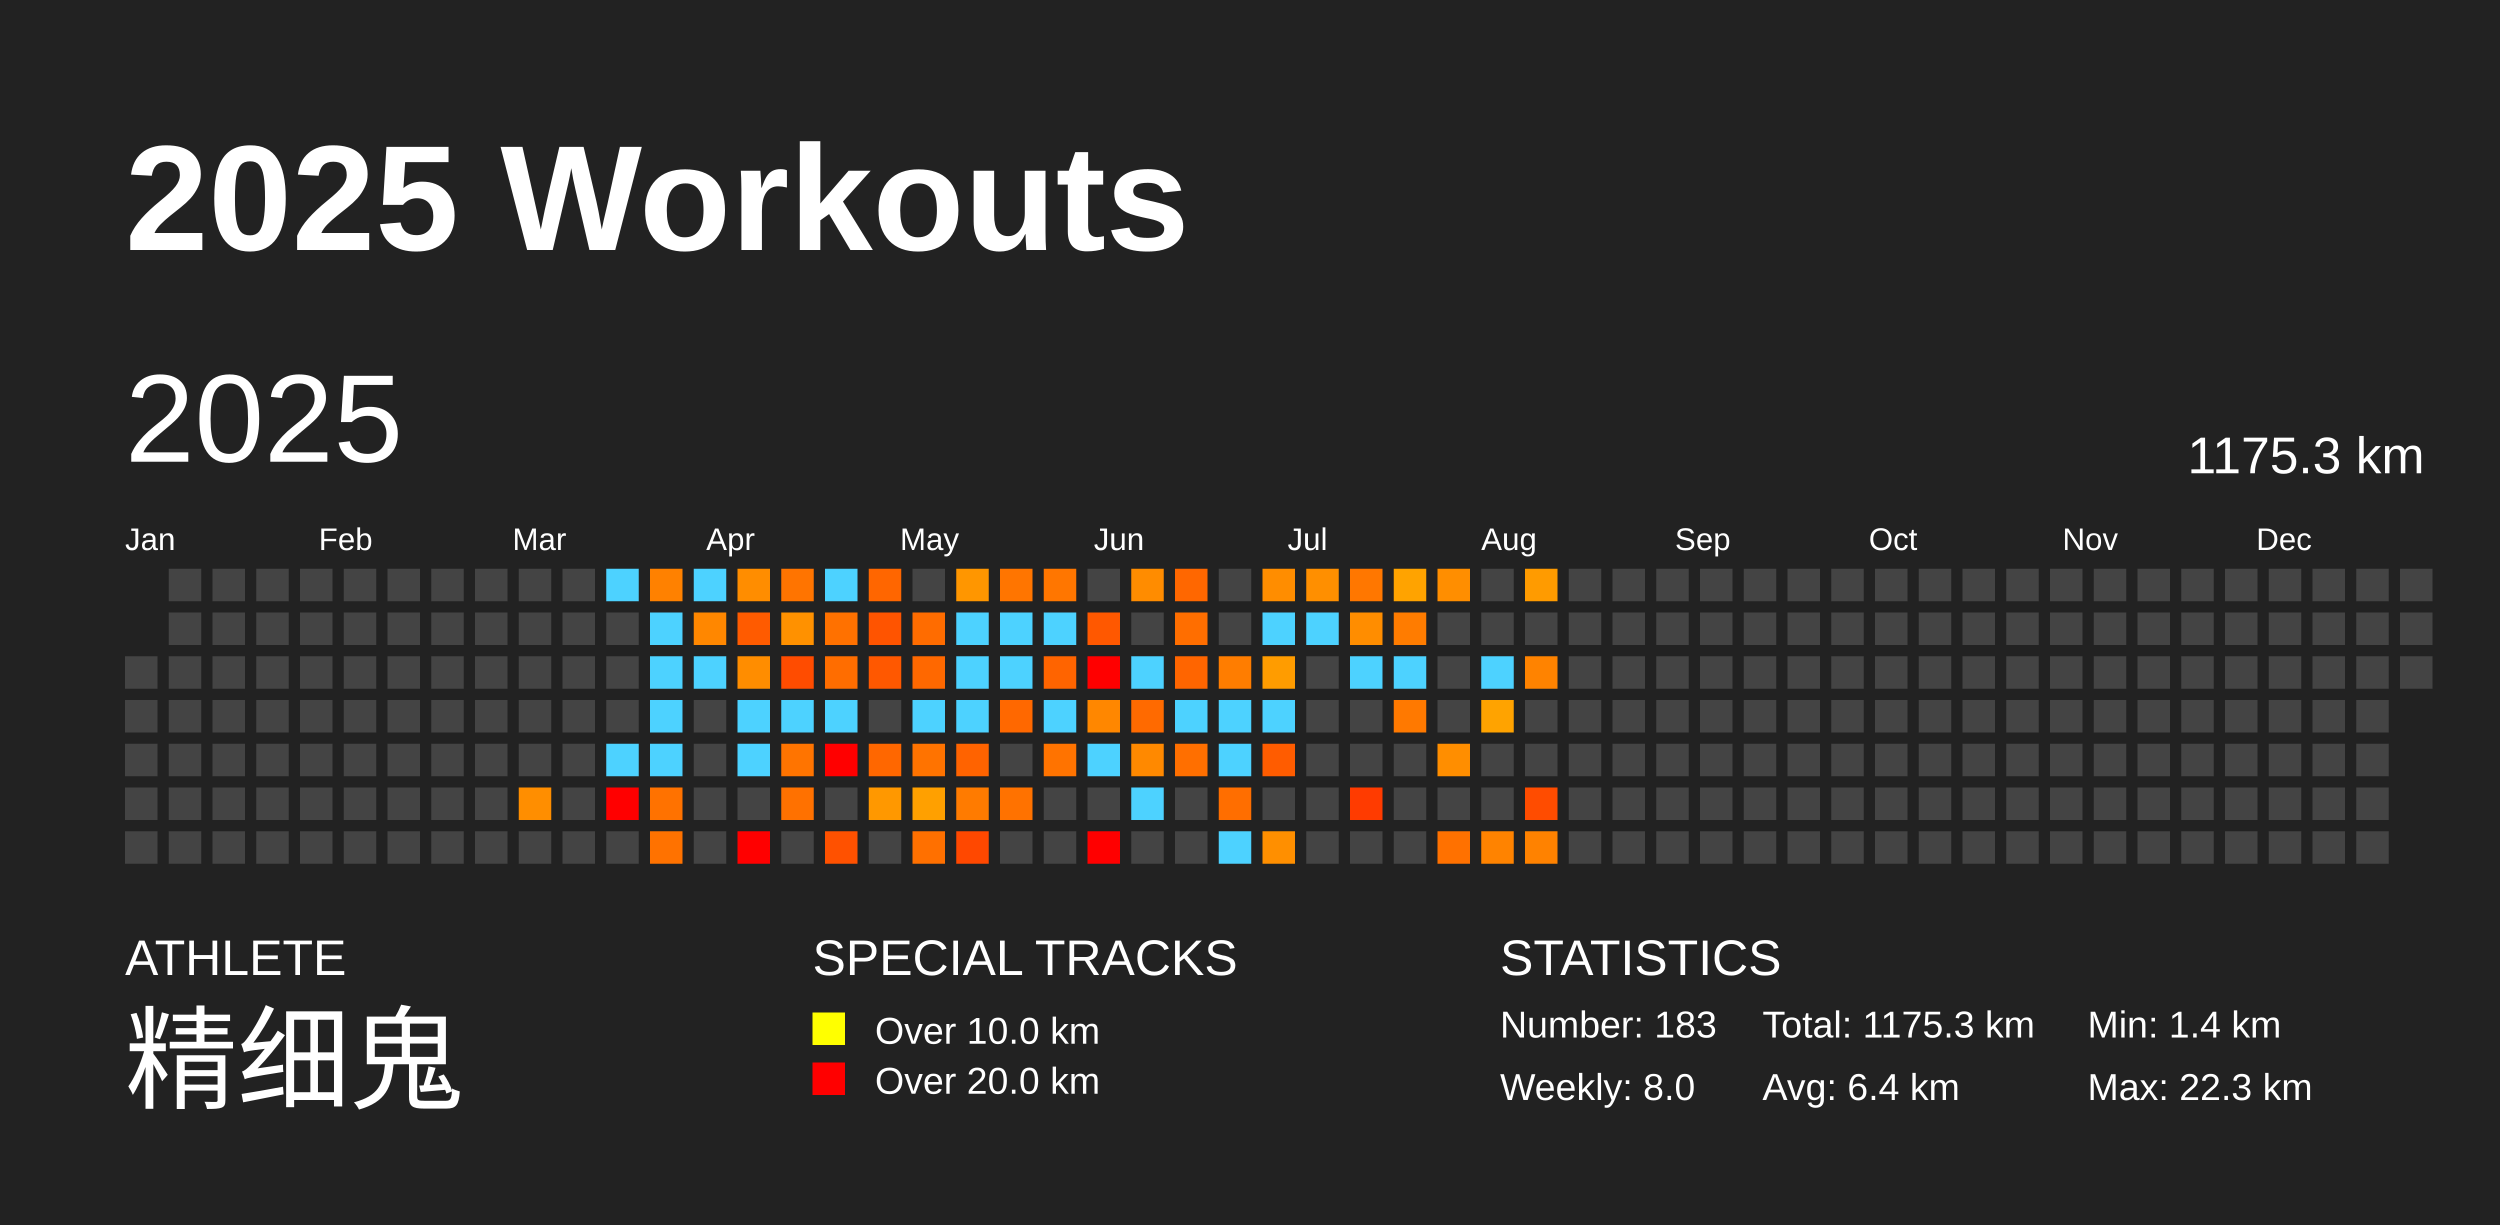
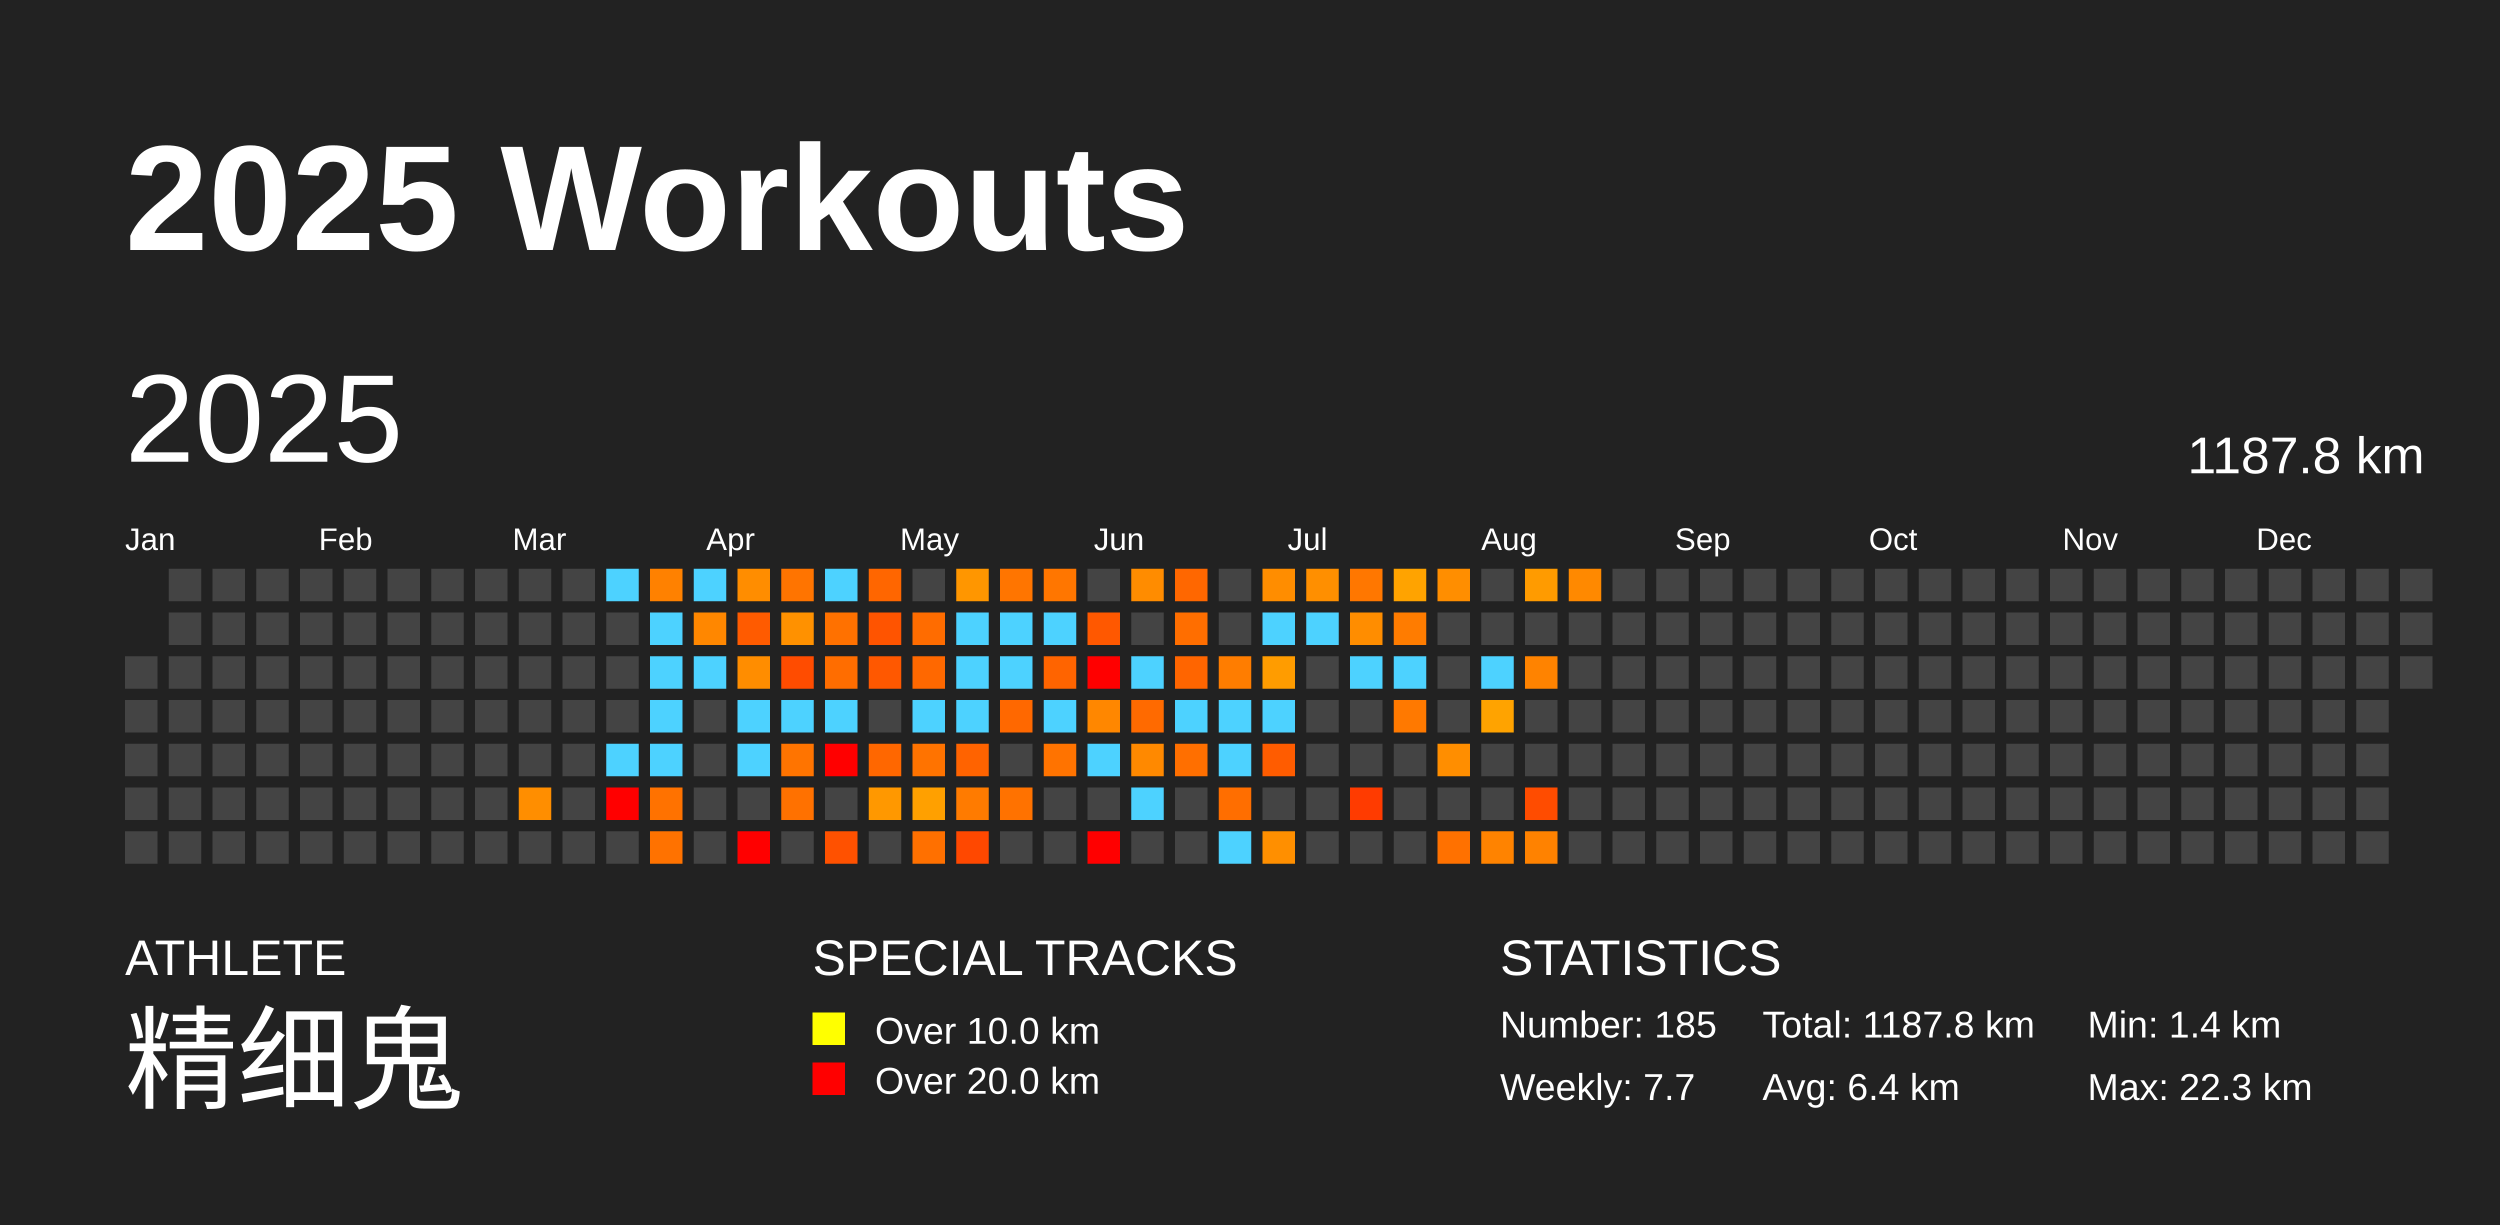
<svg xmlns="http://www.w3.org/2000/svg" baseProfile="full" height="98mm" version="1.1" viewBox="0,0,200,98" width="200mm">
  <defs />
  <rect fill="#222222" height="98" width="200" x="0" y="0" />
  <text fill="#FFFFFF" style="font-size:12px; font-family:Arial; font-weight:bold;" x="10" y="20">2025 Workouts</text>
  <text fill="#FFFFFF" style="font-size:4px; font-family:Arial" x="10" y="78">ATHLETE</text>
  <text fill="#FFFFFF" style="font-size:9px; font-family:Arial" x="10" y="88">精细鬼</text>
  <text fill="#FFFFFF" style="font-size:4px; font-family:Arial" x="65" y="78">SPECIAL TRACKS</text>
  <rect fill="yellow" height="2.6" width="2.6" x="65" y="81" />
  <text fill="#FFFFFF" style="font-size:3px; font-family:Arial" x="70" y="83.5">Over 10.0 km</text>
  <rect fill="red" height="2.6" width="2.6" x="65" y="85" />
  <text fill="#FFFFFF" style="font-size:3px; font-family:Arial" x="70" y="87.5">Over 20.0 km</text>
  <text fill="#FFFFFF" style="font-size:4px; font-family:Arial" x="120" y="78">STATISTICS</text>
-   <text fill="#FFFFFF" style="font-size:3px; font-family:Arial" x="120" y="83">Number: 183</text>
-   <text fill="#FFFFFF" style="font-size:3px; font-family:Arial" x="120" y="88">Weekly: 8.0</text>
-   <text fill="#FFFFFF" style="font-size:3px; font-family:Arial" x="141" y="83">Total: 1175.3 km</text>
+   <text fill="#FFFFFF" style="font-size:3px; font-family:Arial" x="120" y="83">Number: 185</text>
+   <text fill="#FFFFFF" style="font-size:3px; font-family:Arial" x="120" y="88">Weekly: 7.7</text>
+   <text fill="#FFFFFF" style="font-size:3px; font-family:Arial" x="141" y="83">Total: 1187.8 km</text>
  <text fill="#FFFFFF" style="font-size:3px; font-family:Arial" x="141" y="88">Avg: 6.4 km</text>
  <text fill="#FFFFFF" style="font-size:3px; font-family:Arial" x="167" y="83">Min: 1.4 km</text>
  <text fill="#FFFFFF" style="font-size:3px; font-family:Arial" x="167" y="88">Max: 22.3 km</text>
  <text dominant-baseline="hanging" fill="#FFFFFF" style="font-size:10.0px; font-family:Arial;" x="10" y="30">2025</text>
-   <text dominant-baseline="hanging" fill="#FFFFFF" style="font-size:4.125px; font-family:Arial;" x="175" y="35">1175.3 km</text>
+   <text dominant-baseline="hanging" fill="#FFFFFF" style="font-size:4.125px; font-family:Arial;" x="175" y="35">1187.8 km</text>
  <text fill="#FFFFFF" style="font-size:2.5px; font-family:Arial" x="10.0" y="44">Jan</text>
  <text fill="#FFFFFF" style="font-size:2.5px; font-family:Arial" x="25.5" y="44">Feb</text>
  <text fill="#FFFFFF" style="font-size:2.5px; font-family:Arial" x="41.0" y="44">Mar</text>
  <text fill="#FFFFFF" style="font-size:2.5px; font-family:Arial" x="56.5" y="44">Apr</text>
  <text fill="#FFFFFF" style="font-size:2.5px; font-family:Arial" x="72.0" y="44">May</text>
  <text fill="#FFFFFF" style="font-size:2.5px; font-family:Arial" x="87.5" y="44">Jun</text>
  <text fill="#FFFFFF" style="font-size:2.5px; font-family:Arial" x="103.0" y="44">Jul</text>
  <text fill="#FFFFFF" style="font-size:2.5px; font-family:Arial" x="118.5" y="44">Aug</text>
  <text fill="#FFFFFF" style="font-size:2.5px; font-family:Arial" x="134.0" y="44">Sep</text>
  <text fill="#FFFFFF" style="font-size:2.5px; font-family:Arial" x="149.5" y="44">Oct</text>
  <text fill="#FFFFFF" style="font-size:2.5px; font-family:Arial" x="165.0" y="44">Nov</text>
  <text fill="#FFFFFF" style="font-size:2.5px; font-family:Arial" x="180.5" y="44">Dec</text>
  <rect fill="#444444" height="2.6" width="2.6" x="10.0" y="52.5" />
  <rect fill="#444444" height="2.6" width="2.6" x="10.0" y="56.0" />
  <rect fill="#444444" height="2.6" width="2.6" x="10.0" y="59.5" />
  <rect fill="#444444" height="2.6" width="2.6" x="10.0" y="63.0" />
  <rect fill="#444444" height="2.6" width="2.6" x="10.0" y="66.5" />
  <rect fill="#444444" height="2.6" width="2.6" x="13.5" y="45.5" />
  <rect fill="#444444" height="2.6" width="2.6" x="13.5" y="49.0" />
  <rect fill="#444444" height="2.6" width="2.6" x="13.5" y="52.5" />
  <rect fill="#444444" height="2.6" width="2.6" x="13.5" y="56.0" />
  <rect fill="#444444" height="2.6" width="2.6" x="13.5" y="59.5" />
  <rect fill="#444444" height="2.6" width="2.6" x="13.5" y="63.0" />
  <rect fill="#444444" height="2.6" width="2.6" x="13.5" y="66.5" />
  <rect fill="#444444" height="2.6" width="2.6" x="17.0" y="45.5" />
  <rect fill="#444444" height="2.6" width="2.6" x="17.0" y="49.0" />
  <rect fill="#444444" height="2.6" width="2.6" x="17.0" y="52.5" />
  <rect fill="#444444" height="2.6" width="2.6" x="17.0" y="56.0" />
  <rect fill="#444444" height="2.6" width="2.6" x="17.0" y="59.5" />
  <rect fill="#444444" height="2.6" width="2.6" x="17.0" y="63.0" />
  <rect fill="#444444" height="2.6" width="2.6" x="17.0" y="66.5" />
  <rect fill="#444444" height="2.6" width="2.6" x="20.5" y="45.5" />
  <rect fill="#444444" height="2.6" width="2.6" x="20.5" y="49.0" />
  <rect fill="#444444" height="2.6" width="2.6" x="20.5" y="52.5" />
  <rect fill="#444444" height="2.6" width="2.6" x="20.5" y="56.0" />
  <rect fill="#444444" height="2.6" width="2.6" x="20.5" y="59.5" />
  <rect fill="#444444" height="2.6" width="2.6" x="20.5" y="63.0" />
  <rect fill="#444444" height="2.6" width="2.6" x="20.5" y="66.5" />
  <rect fill="#444444" height="2.6" width="2.6" x="24.0" y="45.5" />
  <rect fill="#444444" height="2.6" width="2.6" x="24.0" y="49.0" />
  <rect fill="#444444" height="2.6" width="2.6" x="24.0" y="52.5" />
  <rect fill="#444444" height="2.6" width="2.6" x="24.0" y="56.0" />
  <rect fill="#444444" height="2.6" width="2.6" x="24.0" y="59.5" />
  <rect fill="#444444" height="2.6" width="2.6" x="24.0" y="63.0" />
  <rect fill="#444444" height="2.6" width="2.6" x="24.0" y="66.5" />
  <rect fill="#444444" height="2.6" width="2.6" x="27.5" y="45.5" />
  <rect fill="#444444" height="2.6" width="2.6" x="27.5" y="49.0" />
  <rect fill="#444444" height="2.6" width="2.6" x="27.5" y="52.5" />
  <rect fill="#444444" height="2.6" width="2.6" x="27.5" y="56.0" />
  <rect fill="#444444" height="2.6" width="2.6" x="27.5" y="59.5" />
  <rect fill="#444444" height="2.6" width="2.6" x="27.5" y="63.0" />
  <rect fill="#444444" height="2.6" width="2.6" x="27.5" y="66.5" />
  <rect fill="#444444" height="2.6" width="2.6" x="31.0" y="45.5" />
  <rect fill="#444444" height="2.6" width="2.6" x="31.0" y="49.0" />
  <rect fill="#444444" height="2.6" width="2.6" x="31.0" y="52.5" />
  <rect fill="#444444" height="2.6" width="2.6" x="31.0" y="56.0" />
  <rect fill="#444444" height="2.6" width="2.6" x="31.0" y="59.5" />
  <rect fill="#444444" height="2.6" width="2.6" x="31.0" y="63.0" />
  <rect fill="#444444" height="2.6" width="2.6" x="31.0" y="66.5" />
  <rect fill="#444444" height="2.6" width="2.6" x="34.5" y="45.5" />
  <rect fill="#444444" height="2.6" width="2.6" x="34.5" y="49.0" />
  <rect fill="#444444" height="2.6" width="2.6" x="34.5" y="52.5" />
  <rect fill="#444444" height="2.6" width="2.6" x="34.5" y="56.0" />
  <rect fill="#444444" height="2.6" width="2.6" x="34.5" y="59.5" />
  <rect fill="#444444" height="2.6" width="2.6" x="34.5" y="63.0" />
  <rect fill="#444444" height="2.6" width="2.6" x="34.5" y="66.5" />
  <rect fill="#444444" height="2.6" width="2.6" x="38.0" y="45.5" />
  <rect fill="#444444" height="2.6" width="2.6" x="38.0" y="49.0" />
  <rect fill="#444444" height="2.6" width="2.6" x="38.0" y="52.5" />
  <rect fill="#444444" height="2.6" width="2.6" x="38.0" y="56.0" />
  <rect fill="#444444" height="2.6" width="2.6" x="38.0" y="59.5" />
  <rect fill="#444444" height="2.6" width="2.6" x="38.0" y="63.0" />
  <rect fill="#444444" height="2.6" width="2.6" x="38.0" y="66.5" />
  <rect fill="#444444" height="2.6" width="2.6" x="41.5" y="45.5" />
  <rect fill="#444444" height="2.6" width="2.6" x="41.5" y="49.0" />
  <rect fill="#444444" height="2.6" width="2.6" x="41.5" y="52.5" />
  <rect fill="#444444" height="2.6" width="2.6" x="41.5" y="56.0" />
  <rect fill="#444444" height="2.6" width="2.6" x="41.5" y="59.5" />
  <rect fill="#ff8e00" height="2.6" width="2.6" x="41.5" y="63.0" />
  <rect fill="#444444" height="2.6" width="2.6" x="41.5" y="66.5" />
  <rect fill="#444444" height="2.6" width="2.6" x="45.0" y="45.5" />
  <rect fill="#444444" height="2.6" width="2.6" x="45.0" y="49.0" />
  <rect fill="#444444" height="2.6" width="2.6" x="45.0" y="52.5" />
  <rect fill="#444444" height="2.6" width="2.6" x="45.0" y="56.0" />
  <rect fill="#444444" height="2.6" width="2.6" x="45.0" y="59.5" />
  <rect fill="#444444" height="2.6" width="2.6" x="45.0" y="63.0" />
  <rect fill="#444444" height="2.6" width="2.6" x="45.0" y="66.5" />
  <rect fill="#4dd2ff" height="2.6" width="2.6" x="48.5" y="45.5" />
  <rect fill="#444444" height="2.6" width="2.6" x="48.5" y="49.0" />
  <rect fill="#444444" height="2.6" width="2.6" x="48.5" y="52.5" />
  <rect fill="#444444" height="2.6" width="2.6" x="48.5" y="56.0" />
  <rect fill="#4dd2ff" height="2.6" width="2.6" x="48.5" y="59.5" />
  <rect fill="red" height="2.6" width="2.6" x="48.5" y="63.0" />
  <rect fill="#444444" height="2.6" width="2.6" x="48.5" y="66.5" />
  <rect fill="#ff8100" height="2.6" width="2.6" x="52.0" y="45.5" />
  <rect fill="#4dd2ff" height="2.6" width="2.6" x="52.0" y="49.0" />
  <rect fill="#4dd2ff" height="2.6" width="2.6" x="52.0" y="52.5" />
  <rect fill="#4dd2ff" height="2.6" width="2.6" x="52.0" y="56.0" />
  <rect fill="#4dd2ff" height="2.6" width="2.6" x="52.0" y="59.5" />
  <rect fill="#ff7200" height="2.6" width="2.6" x="52.0" y="63.0" />
  <rect fill="#ff7200" height="2.6" width="2.6" x="52.0" y="66.5" />
  <rect fill="#4dd2ff" height="2.6" width="2.6" x="55.5" y="45.5" />
  <rect fill="#ff8700" height="2.6" width="2.6" x="55.5" y="49.0" />
  <rect fill="#4dd2ff" height="2.6" width="2.6" x="55.5" y="52.5" />
  <rect fill="#444444" height="2.6" width="2.6" x="55.5" y="56.0" />
  <rect fill="#444444" height="2.6" width="2.6" x="55.5" y="59.5" />
  <rect fill="#444444" height="2.6" width="2.6" x="55.5" y="63.0" />
  <rect fill="#444444" height="2.6" width="2.6" x="55.5" y="66.5" />
  <rect fill="#ff8d00" height="2.6" width="2.6" x="59.0" y="45.5" />
  <rect fill="#ff5b00" height="2.6" width="2.6" x="59.0" y="49.0" />
  <rect fill="#ff8d00" height="2.6" width="2.6" x="59.0" y="52.5" />
  <rect fill="#4dd2ff" height="2.6" width="2.6" x="59.0" y="56.0" />
  <rect fill="#4dd2ff" height="2.6" width="2.6" x="59.0" y="59.5" />
  <rect fill="#444444" height="2.6" width="2.6" x="59.0" y="63.0" />
  <rect fill="red" height="2.6" width="2.6" x="59.0" y="66.5" />
  <rect fill="#ff7400" height="2.6" width="2.6" x="62.5" y="45.5" />
  <rect fill="#ff9100" height="2.6" width="2.6" x="62.5" y="49.0" />
  <rect fill="#ff4c00" height="2.6" width="2.6" x="62.5" y="52.5" />
  <rect fill="#4dd2ff" height="2.6" width="2.6" x="62.5" y="56.0" />
  <rect fill="#ff7400" height="2.6" width="2.6" x="62.5" y="59.5" />
  <rect fill="#ff7100" height="2.6" width="2.6" x="62.5" y="63.0" />
  <rect fill="#444444" height="2.6" width="2.6" x="62.5" y="66.5" />
  <rect fill="#4dd2ff" height="2.6" width="2.6" x="66.0" y="45.5" />
  <rect fill="#ff7100" height="2.6" width="2.6" x="66.0" y="49.0" />
  <rect fill="#ff6d00" height="2.6" width="2.6" x="66.0" y="52.5" />
  <rect fill="#4dd2ff" height="2.6" width="2.6" x="66.0" y="56.0" />
  <rect fill="red" height="2.6" width="2.6" x="66.0" y="59.5" />
  <rect fill="#444444" height="2.6" width="2.6" x="66.0" y="63.0" />
  <rect fill="#ff5100" height="2.6" width="2.6" x="66.0" y="66.5" />
  <rect fill="#ff6600" height="2.6" width="2.6" x="69.5" y="45.5" />
  <rect fill="#ff5400" height="2.6" width="2.6" x="69.5" y="49.0" />
  <rect fill="#ff5800" height="2.6" width="2.6" x="69.5" y="52.5" />
  <rect fill="#444444" height="2.6" width="2.6" x="69.5" y="56.0" />
  <rect fill="#ff6700" height="2.6" width="2.6" x="69.5" y="59.5" />
  <rect fill="#ff9800" height="2.6" width="2.6" x="69.5" y="63.0" />
  <rect fill="#444444" height="2.6" width="2.6" x="69.5" y="66.5" />
  <rect fill="#444444" height="2.6" width="2.6" x="73.0" y="45.5" />
  <rect fill="#ff6c00" height="2.6" width="2.6" x="73.0" y="49.0" />
  <rect fill="#ff6800" height="2.6" width="2.6" x="73.0" y="52.5" />
  <rect fill="#4dd2ff" height="2.6" width="2.6" x="73.0" y="56.0" />
  <rect fill="#ff7300" height="2.6" width="2.6" x="73.0" y="59.5" />
  <rect fill="#ffa000" height="2.6" width="2.6" x="73.0" y="63.0" />
  <rect fill="#ff7000" height="2.6" width="2.6" x="73.0" y="66.5" />
  <rect fill="#ff9600" height="2.6" width="2.6" x="76.5" y="45.5" />
  <rect fill="#4dd2ff" height="2.6" width="2.6" x="76.5" y="49.0" />
  <rect fill="#4dd2ff" height="2.6" width="2.6" x="76.5" y="52.5" />
  <rect fill="#4dd2ff" height="2.6" width="2.6" x="76.5" y="56.0" />
  <rect fill="#ff6300" height="2.6" width="2.6" x="76.5" y="59.5" />
  <rect fill="#ff7b00" height="2.6" width="2.6" x="76.5" y="63.0" />
  <rect fill="#ff4800" height="2.6" width="2.6" x="76.5" y="66.5" />
  <rect fill="#ff7500" height="2.6" width="2.6" x="80.0" y="45.5" />
  <rect fill="#4dd2ff" height="2.6" width="2.6" x="80.0" y="49.0" />
  <rect fill="#4dd2ff" height="2.6" width="2.6" x="80.0" y="52.5" />
  <rect fill="#ff6800" height="2.6" width="2.6" x="80.0" y="56.0" />
  <rect fill="#444444" height="2.6" width="2.6" x="80.0" y="59.5" />
  <rect fill="#ff7200" height="2.6" width="2.6" x="80.0" y="63.0" />
  <rect fill="#444444" height="2.6" width="2.6" x="80.0" y="66.5" />
  <rect fill="#ff7600" height="2.6" width="2.6" x="83.5" y="45.5" />
  <rect fill="#4dd2ff" height="2.6" width="2.6" x="83.5" y="49.0" />
  <rect fill="#ff6400" height="2.6" width="2.6" x="83.5" y="52.5" />
  <rect fill="#4dd2ff" height="2.6" width="2.6" x="83.5" y="56.0" />
  <rect fill="#ff7300" height="2.6" width="2.6" x="83.5" y="59.5" />
  <rect fill="#444444" height="2.6" width="2.6" x="83.5" y="63.0" />
  <rect fill="#444444" height="2.6" width="2.6" x="83.5" y="66.5" />
  <rect fill="#444444" height="2.6" width="2.6" x="87.0" y="45.5" />
  <rect fill="#ff5800" height="2.6" width="2.6" x="87.0" y="49.0" />
  <rect fill="red" height="2.6" width="2.6" x="87.0" y="52.5" />
  <rect fill="#ff8700" height="2.6" width="2.6" x="87.0" y="56.0" />
  <rect fill="#4dd2ff" height="2.6" width="2.6" x="87.0" y="59.5" />
  <rect fill="#444444" height="2.6" width="2.6" x="87.0" y="63.0" />
  <rect fill="red" height="2.6" width="2.6" x="87.0" y="66.5" />
  <rect fill="#ff8c00" height="2.6" width="2.6" x="90.5" y="45.5" />
  <rect fill="#444444" height="2.6" width="2.6" x="90.5" y="49.0" />
  <rect fill="#4dd2ff" height="2.6" width="2.6" x="90.5" y="52.5" />
  <rect fill="#ff6a00" height="2.6" width="2.6" x="90.5" y="56.0" />
  <rect fill="#ff8900" height="2.6" width="2.6" x="90.5" y="59.5" />
  <rect fill="#4dd2ff" height="2.6" width="2.6" x="90.5" y="63.0" />
  <rect fill="#444444" height="2.6" width="2.6" x="90.5" y="66.5" />
  <rect fill="#ff6700" height="2.6" width="2.6" x="94.0" y="45.5" />
  <rect fill="#ff6e00" height="2.6" width="2.6" x="94.0" y="49.0" />
  <rect fill="#ff6500" height="2.6" width="2.6" x="94.0" y="52.5" />
  <rect fill="#4dd2ff" height="2.6" width="2.6" x="94.0" y="56.0" />
  <rect fill="#ff6f00" height="2.6" width="2.6" x="94.0" y="59.5" />
  <rect fill="#444444" height="2.6" width="2.6" x="94.0" y="63.0" />
  <rect fill="#444444" height="2.6" width="2.6" x="94.0" y="66.5" />
  <rect fill="#444444" height="2.6" width="2.6" x="97.5" y="45.5" />
  <rect fill="#444444" height="2.6" width="2.6" x="97.5" y="49.0" />
  <rect fill="#ff7d00" height="2.6" width="2.6" x="97.5" y="52.5" />
  <rect fill="#4dd2ff" height="2.6" width="2.6" x="97.5" y="56.0" />
  <rect fill="#4dd2ff" height="2.6" width="2.6" x="97.5" y="59.5" />
  <rect fill="#ff6e00" height="2.6" width="2.6" x="97.5" y="63.0" />
  <rect fill="#4dd2ff" height="2.6" width="2.6" x="97.5" y="66.5" />
  <rect fill="#ff8d00" height="2.6" width="2.6" x="101.0" y="45.5" />
  <rect fill="#4dd2ff" height="2.6" width="2.6" x="101.0" y="49.0" />
  <rect fill="#ff9c00" height="2.6" width="2.6" x="101.0" y="52.5" />
  <rect fill="#4dd2ff" height="2.6" width="2.6" x="101.0" y="56.0" />
  <rect fill="#ff5c00" height="2.6" width="2.6" x="101.0" y="59.5" />
  <rect fill="#444444" height="2.6" width="2.6" x="101.0" y="63.0" />
  <rect fill="#ff8f00" height="2.6" width="2.6" x="101.0" y="66.5" />
  <rect fill="#ff8f00" height="2.6" width="2.6" x="104.5" y="45.5" />
  <rect fill="#4dd2ff" height="2.6" width="2.6" x="104.5" y="49.0" />
  <rect fill="#444444" height="2.6" width="2.6" x="104.5" y="52.5" />
  <rect fill="#444444" height="2.6" width="2.6" x="104.5" y="56.0" />
  <rect fill="#444444" height="2.6" width="2.6" x="104.5" y="59.5" />
  <rect fill="#444444" height="2.6" width="2.6" x="104.5" y="63.0" />
  <rect fill="#444444" height="2.6" width="2.6" x="104.5" y="66.5" />
  <rect fill="#ff7700" height="2.6" width="2.6" x="108.0" y="45.5" />
  <rect fill="#ff8d00" height="2.6" width="2.6" x="108.0" y="49.0" />
  <rect fill="#4dd2ff" height="2.6" width="2.6" x="108.0" y="52.5" />
  <rect fill="#444444" height="2.6" width="2.6" x="108.0" y="56.0" />
  <rect fill="#444444" height="2.6" width="2.6" x="108.0" y="59.5" />
  <rect fill="#ff3b00" height="2.6" width="2.6" x="108.0" y="63.0" />
  <rect fill="#444444" height="2.6" width="2.6" x="108.0" y="66.5" />
  <rect fill="#ffa300" height="2.6" width="2.6" x="111.5" y="45.5" />
  <rect fill="#ff7c00" height="2.6" width="2.6" x="111.5" y="49.0" />
  <rect fill="#4dd2ff" height="2.6" width="2.6" x="111.5" y="52.5" />
  <rect fill="#ff7900" height="2.6" width="2.6" x="111.5" y="56.0" />
  <rect fill="#444444" height="2.6" width="2.6" x="111.5" y="59.5" />
  <rect fill="#444444" height="2.6" width="2.6" x="111.5" y="63.0" />
  <rect fill="#444444" height="2.6" width="2.6" x="111.5" y="66.5" />
  <rect fill="#ff8e00" height="2.6" width="2.6" x="115.0" y="45.5" />
  <rect fill="#444444" height="2.6" width="2.6" x="115.0" y="49.0" />
  <rect fill="#444444" height="2.6" width="2.6" x="115.0" y="52.5" />
  <rect fill="#444444" height="2.6" width="2.6" x="115.0" y="56.0" />
  <rect fill="#ff8e00" height="2.6" width="2.6" x="115.0" y="59.5" />
  <rect fill="#444444" height="2.6" width="2.6" x="115.0" y="63.0" />
  <rect fill="#ff7100" height="2.6" width="2.6" x="115.0" y="66.5" />
  <rect fill="#444444" height="2.6" width="2.6" x="118.5" y="45.5" />
  <rect fill="#444444" height="2.6" width="2.6" x="118.5" y="49.0" />
  <rect fill="#4dd2ff" height="2.6" width="2.6" x="118.5" y="52.5" />
  <rect fill="#ffa300" height="2.6" width="2.6" x="118.5" y="56.0" />
  <rect fill="#444444" height="2.6" width="2.6" x="118.5" y="59.5" />
  <rect fill="#444444" height="2.6" width="2.6" x="118.5" y="63.0" />
  <rect fill="#ff8300" height="2.6" width="2.6" x="118.5" y="66.5" />
  <rect fill="#ff9b00" height="2.6" width="2.6" x="122.0" y="45.5" />
  <rect fill="#444444" height="2.6" width="2.6" x="122.0" y="49.0" />
  <rect fill="#ff8300" height="2.6" width="2.6" x="122.0" y="52.5" />
  <rect fill="#444444" height="2.6" width="2.6" x="122.0" y="56.0" />
  <rect fill="#444444" height="2.6" width="2.6" x="122.0" y="59.5" />
  <rect fill="#ff4c00" height="2.6" width="2.6" x="122.0" y="63.0" />
  <rect fill="#ff8200" height="2.6" width="2.6" x="122.0" y="66.5" />
-   <rect fill="#444444" height="2.6" width="2.6" x="125.5" y="45.5" />
+   <rect fill="#ff8900" height="2.6" width="2.6" x="125.5" y="45.5" />
  <rect fill="#444444" height="2.6" width="2.6" x="125.5" y="49.0" />
  <rect fill="#444444" height="2.6" width="2.6" x="125.5" y="52.5" />
  <rect fill="#444444" height="2.6" width="2.6" x="125.5" y="56.0" />
  <rect fill="#444444" height="2.6" width="2.6" x="125.5" y="59.5" />
  <rect fill="#444444" height="2.6" width="2.6" x="125.5" y="63.0" />
  <rect fill="#444444" height="2.6" width="2.6" x="125.5" y="66.5" />
  <rect fill="#444444" height="2.6" width="2.6" x="129.0" y="45.5" />
  <rect fill="#444444" height="2.6" width="2.6" x="129.0" y="49.0" />
  <rect fill="#444444" height="2.6" width="2.6" x="129.0" y="52.5" />
  <rect fill="#444444" height="2.6" width="2.6" x="129.0" y="56.0" />
  <rect fill="#444444" height="2.6" width="2.6" x="129.0" y="59.5" />
  <rect fill="#444444" height="2.6" width="2.6" x="129.0" y="63.0" />
  <rect fill="#444444" height="2.6" width="2.6" x="129.0" y="66.5" />
  <rect fill="#444444" height="2.6" width="2.6" x="132.5" y="45.5" />
  <rect fill="#444444" height="2.6" width="2.6" x="132.5" y="49.0" />
  <rect fill="#444444" height="2.6" width="2.6" x="132.5" y="52.5" />
  <rect fill="#444444" height="2.6" width="2.6" x="132.5" y="56.0" />
  <rect fill="#444444" height="2.6" width="2.6" x="132.5" y="59.5" />
  <rect fill="#444444" height="2.6" width="2.6" x="132.5" y="63.0" />
  <rect fill="#444444" height="2.6" width="2.6" x="132.5" y="66.5" />
  <rect fill="#444444" height="2.6" width="2.6" x="136.0" y="45.5" />
  <rect fill="#444444" height="2.6" width="2.6" x="136.0" y="49.0" />
  <rect fill="#444444" height="2.6" width="2.6" x="136.0" y="52.5" />
  <rect fill="#444444" height="2.6" width="2.6" x="136.0" y="56.0" />
  <rect fill="#444444" height="2.6" width="2.6" x="136.0" y="59.5" />
  <rect fill="#444444" height="2.6" width="2.6" x="136.0" y="63.0" />
  <rect fill="#444444" height="2.6" width="2.6" x="136.0" y="66.5" />
  <rect fill="#444444" height="2.6" width="2.6" x="139.5" y="45.5" />
  <rect fill="#444444" height="2.6" width="2.6" x="139.5" y="49.0" />
  <rect fill="#444444" height="2.6" width="2.6" x="139.5" y="52.5" />
  <rect fill="#444444" height="2.6" width="2.6" x="139.5" y="56.0" />
  <rect fill="#444444" height="2.6" width="2.6" x="139.5" y="59.5" />
  <rect fill="#444444" height="2.6" width="2.6" x="139.5" y="63.0" />
  <rect fill="#444444" height="2.6" width="2.6" x="139.5" y="66.5" />
  <rect fill="#444444" height="2.6" width="2.6" x="143.0" y="45.5" />
  <rect fill="#444444" height="2.6" width="2.6" x="143.0" y="49.0" />
  <rect fill="#444444" height="2.6" width="2.6" x="143.0" y="52.5" />
  <rect fill="#444444" height="2.6" width="2.6" x="143.0" y="56.0" />
  <rect fill="#444444" height="2.6" width="2.6" x="143.0" y="59.5" />
  <rect fill="#444444" height="2.6" width="2.6" x="143.0" y="63.0" />
  <rect fill="#444444" height="2.6" width="2.6" x="143.0" y="66.5" />
  <rect fill="#444444" height="2.6" width="2.6" x="146.5" y="45.5" />
  <rect fill="#444444" height="2.6" width="2.6" x="146.5" y="49.0" />
  <rect fill="#444444" height="2.6" width="2.6" x="146.5" y="52.5" />
  <rect fill="#444444" height="2.6" width="2.6" x="146.5" y="56.0" />
  <rect fill="#444444" height="2.6" width="2.6" x="146.5" y="59.5" />
  <rect fill="#444444" height="2.6" width="2.6" x="146.5" y="63.0" />
  <rect fill="#444444" height="2.6" width="2.6" x="146.5" y="66.5" />
  <rect fill="#444444" height="2.6" width="2.6" x="150.0" y="45.5" />
  <rect fill="#444444" height="2.6" width="2.6" x="150.0" y="49.0" />
  <rect fill="#444444" height="2.6" width="2.6" x="150.0" y="52.5" />
  <rect fill="#444444" height="2.6" width="2.6" x="150.0" y="56.0" />
  <rect fill="#444444" height="2.6" width="2.6" x="150.0" y="59.5" />
  <rect fill="#444444" height="2.6" width="2.6" x="150.0" y="63.0" />
  <rect fill="#444444" height="2.6" width="2.6" x="150.0" y="66.5" />
  <rect fill="#444444" height="2.6" width="2.6" x="153.5" y="45.5" />
  <rect fill="#444444" height="2.6" width="2.6" x="153.5" y="49.0" />
  <rect fill="#444444" height="2.6" width="2.6" x="153.5" y="52.5" />
  <rect fill="#444444" height="2.6" width="2.6" x="153.5" y="56.0" />
  <rect fill="#444444" height="2.6" width="2.6" x="153.5" y="59.5" />
  <rect fill="#444444" height="2.6" width="2.6" x="153.5" y="63.0" />
  <rect fill="#444444" height="2.6" width="2.6" x="153.5" y="66.5" />
  <rect fill="#444444" height="2.6" width="2.6" x="157.0" y="45.5" />
  <rect fill="#444444" height="2.6" width="2.6" x="157.0" y="49.0" />
  <rect fill="#444444" height="2.6" width="2.6" x="157.0" y="52.5" />
  <rect fill="#444444" height="2.6" width="2.6" x="157.0" y="56.0" />
  <rect fill="#444444" height="2.6" width="2.6" x="157.0" y="59.5" />
  <rect fill="#444444" height="2.6" width="2.6" x="157.0" y="63.0" />
  <rect fill="#444444" height="2.6" width="2.6" x="157.0" y="66.5" />
  <rect fill="#444444" height="2.6" width="2.6" x="160.5" y="45.5" />
  <rect fill="#444444" height="2.6" width="2.6" x="160.5" y="49.0" />
  <rect fill="#444444" height="2.6" width="2.6" x="160.5" y="52.5" />
  <rect fill="#444444" height="2.6" width="2.6" x="160.5" y="56.0" />
  <rect fill="#444444" height="2.6" width="2.6" x="160.5" y="59.5" />
  <rect fill="#444444" height="2.6" width="2.6" x="160.5" y="63.0" />
  <rect fill="#444444" height="2.6" width="2.6" x="160.5" y="66.5" />
  <rect fill="#444444" height="2.6" width="2.6" x="164.0" y="45.5" />
  <rect fill="#444444" height="2.6" width="2.6" x="164.0" y="49.0" />
  <rect fill="#444444" height="2.6" width="2.6" x="164.0" y="52.5" />
  <rect fill="#444444" height="2.6" width="2.6" x="164.0" y="56.0" />
  <rect fill="#444444" height="2.6" width="2.6" x="164.0" y="59.5" />
  <rect fill="#444444" height="2.6" width="2.6" x="164.0" y="63.0" />
  <rect fill="#444444" height="2.6" width="2.6" x="164.0" y="66.5" />
  <rect fill="#444444" height="2.6" width="2.6" x="167.5" y="45.5" />
  <rect fill="#444444" height="2.6" width="2.6" x="167.5" y="49.0" />
  <rect fill="#444444" height="2.6" width="2.6" x="167.5" y="52.5" />
  <rect fill="#444444" height="2.6" width="2.6" x="167.5" y="56.0" />
  <rect fill="#444444" height="2.6" width="2.6" x="167.5" y="59.5" />
  <rect fill="#444444" height="2.6" width="2.6" x="167.5" y="63.0" />
  <rect fill="#444444" height="2.6" width="2.6" x="167.5" y="66.5" />
  <rect fill="#444444" height="2.6" width="2.6" x="171.0" y="45.5" />
  <rect fill="#444444" height="2.6" width="2.6" x="171.0" y="49.0" />
  <rect fill="#444444" height="2.6" width="2.6" x="171.0" y="52.5" />
  <rect fill="#444444" height="2.6" width="2.6" x="171.0" y="56.0" />
  <rect fill="#444444" height="2.6" width="2.6" x="171.0" y="59.5" />
  <rect fill="#444444" height="2.6" width="2.6" x="171.0" y="63.0" />
  <rect fill="#444444" height="2.6" width="2.6" x="171.0" y="66.5" />
  <rect fill="#444444" height="2.6" width="2.6" x="174.5" y="45.5" />
  <rect fill="#444444" height="2.6" width="2.6" x="174.5" y="49.0" />
  <rect fill="#444444" height="2.6" width="2.6" x="174.5" y="52.5" />
  <rect fill="#444444" height="2.6" width="2.6" x="174.5" y="56.0" />
  <rect fill="#444444" height="2.6" width="2.6" x="174.5" y="59.5" />
  <rect fill="#444444" height="2.6" width="2.6" x="174.5" y="63.0" />
  <rect fill="#444444" height="2.6" width="2.6" x="174.5" y="66.5" />
  <rect fill="#444444" height="2.6" width="2.6" x="178.0" y="45.5" />
  <rect fill="#444444" height="2.6" width="2.6" x="178.0" y="49.0" />
  <rect fill="#444444" height="2.6" width="2.6" x="178.0" y="52.5" />
  <rect fill="#444444" height="2.6" width="2.6" x="178.0" y="56.0" />
  <rect fill="#444444" height="2.6" width="2.6" x="178.0" y="59.5" />
  <rect fill="#444444" height="2.6" width="2.6" x="178.0" y="63.0" />
  <rect fill="#444444" height="2.6" width="2.6" x="178.0" y="66.5" />
  <rect fill="#444444" height="2.6" width="2.6" x="181.5" y="45.5" />
  <rect fill="#444444" height="2.6" width="2.6" x="181.5" y="49.0" />
  <rect fill="#444444" height="2.6" width="2.6" x="181.5" y="52.5" />
  <rect fill="#444444" height="2.6" width="2.6" x="181.5" y="56.0" />
  <rect fill="#444444" height="2.6" width="2.6" x="181.5" y="59.5" />
  <rect fill="#444444" height="2.6" width="2.6" x="181.5" y="63.0" />
  <rect fill="#444444" height="2.6" width="2.6" x="181.5" y="66.5" />
  <rect fill="#444444" height="2.6" width="2.6" x="185.0" y="45.5" />
  <rect fill="#444444" height="2.6" width="2.6" x="185.0" y="49.0" />
  <rect fill="#444444" height="2.6" width="2.6" x="185.0" y="52.5" />
  <rect fill="#444444" height="2.6" width="2.6" x="185.0" y="56.0" />
  <rect fill="#444444" height="2.6" width="2.6" x="185.0" y="59.5" />
  <rect fill="#444444" height="2.6" width="2.6" x="185.0" y="63.0" />
  <rect fill="#444444" height="2.6" width="2.6" x="185.0" y="66.5" />
  <rect fill="#444444" height="2.6" width="2.6" x="188.5" y="45.5" />
  <rect fill="#444444" height="2.6" width="2.6" x="188.5" y="49.0" />
  <rect fill="#444444" height="2.6" width="2.6" x="188.5" y="52.5" />
  <rect fill="#444444" height="2.6" width="2.6" x="188.5" y="56.0" />
  <rect fill="#444444" height="2.6" width="2.6" x="188.5" y="59.5" />
  <rect fill="#444444" height="2.6" width="2.6" x="188.5" y="63.0" />
  <rect fill="#444444" height="2.6" width="2.6" x="188.5" y="66.5" />
  <rect fill="#444444" height="2.6" width="2.6" x="192.0" y="45.5" />
  <rect fill="#444444" height="2.6" width="2.6" x="192.0" y="49.0" />
  <rect fill="#444444" height="2.6" width="2.6" x="192.0" y="52.5" />
</svg>
